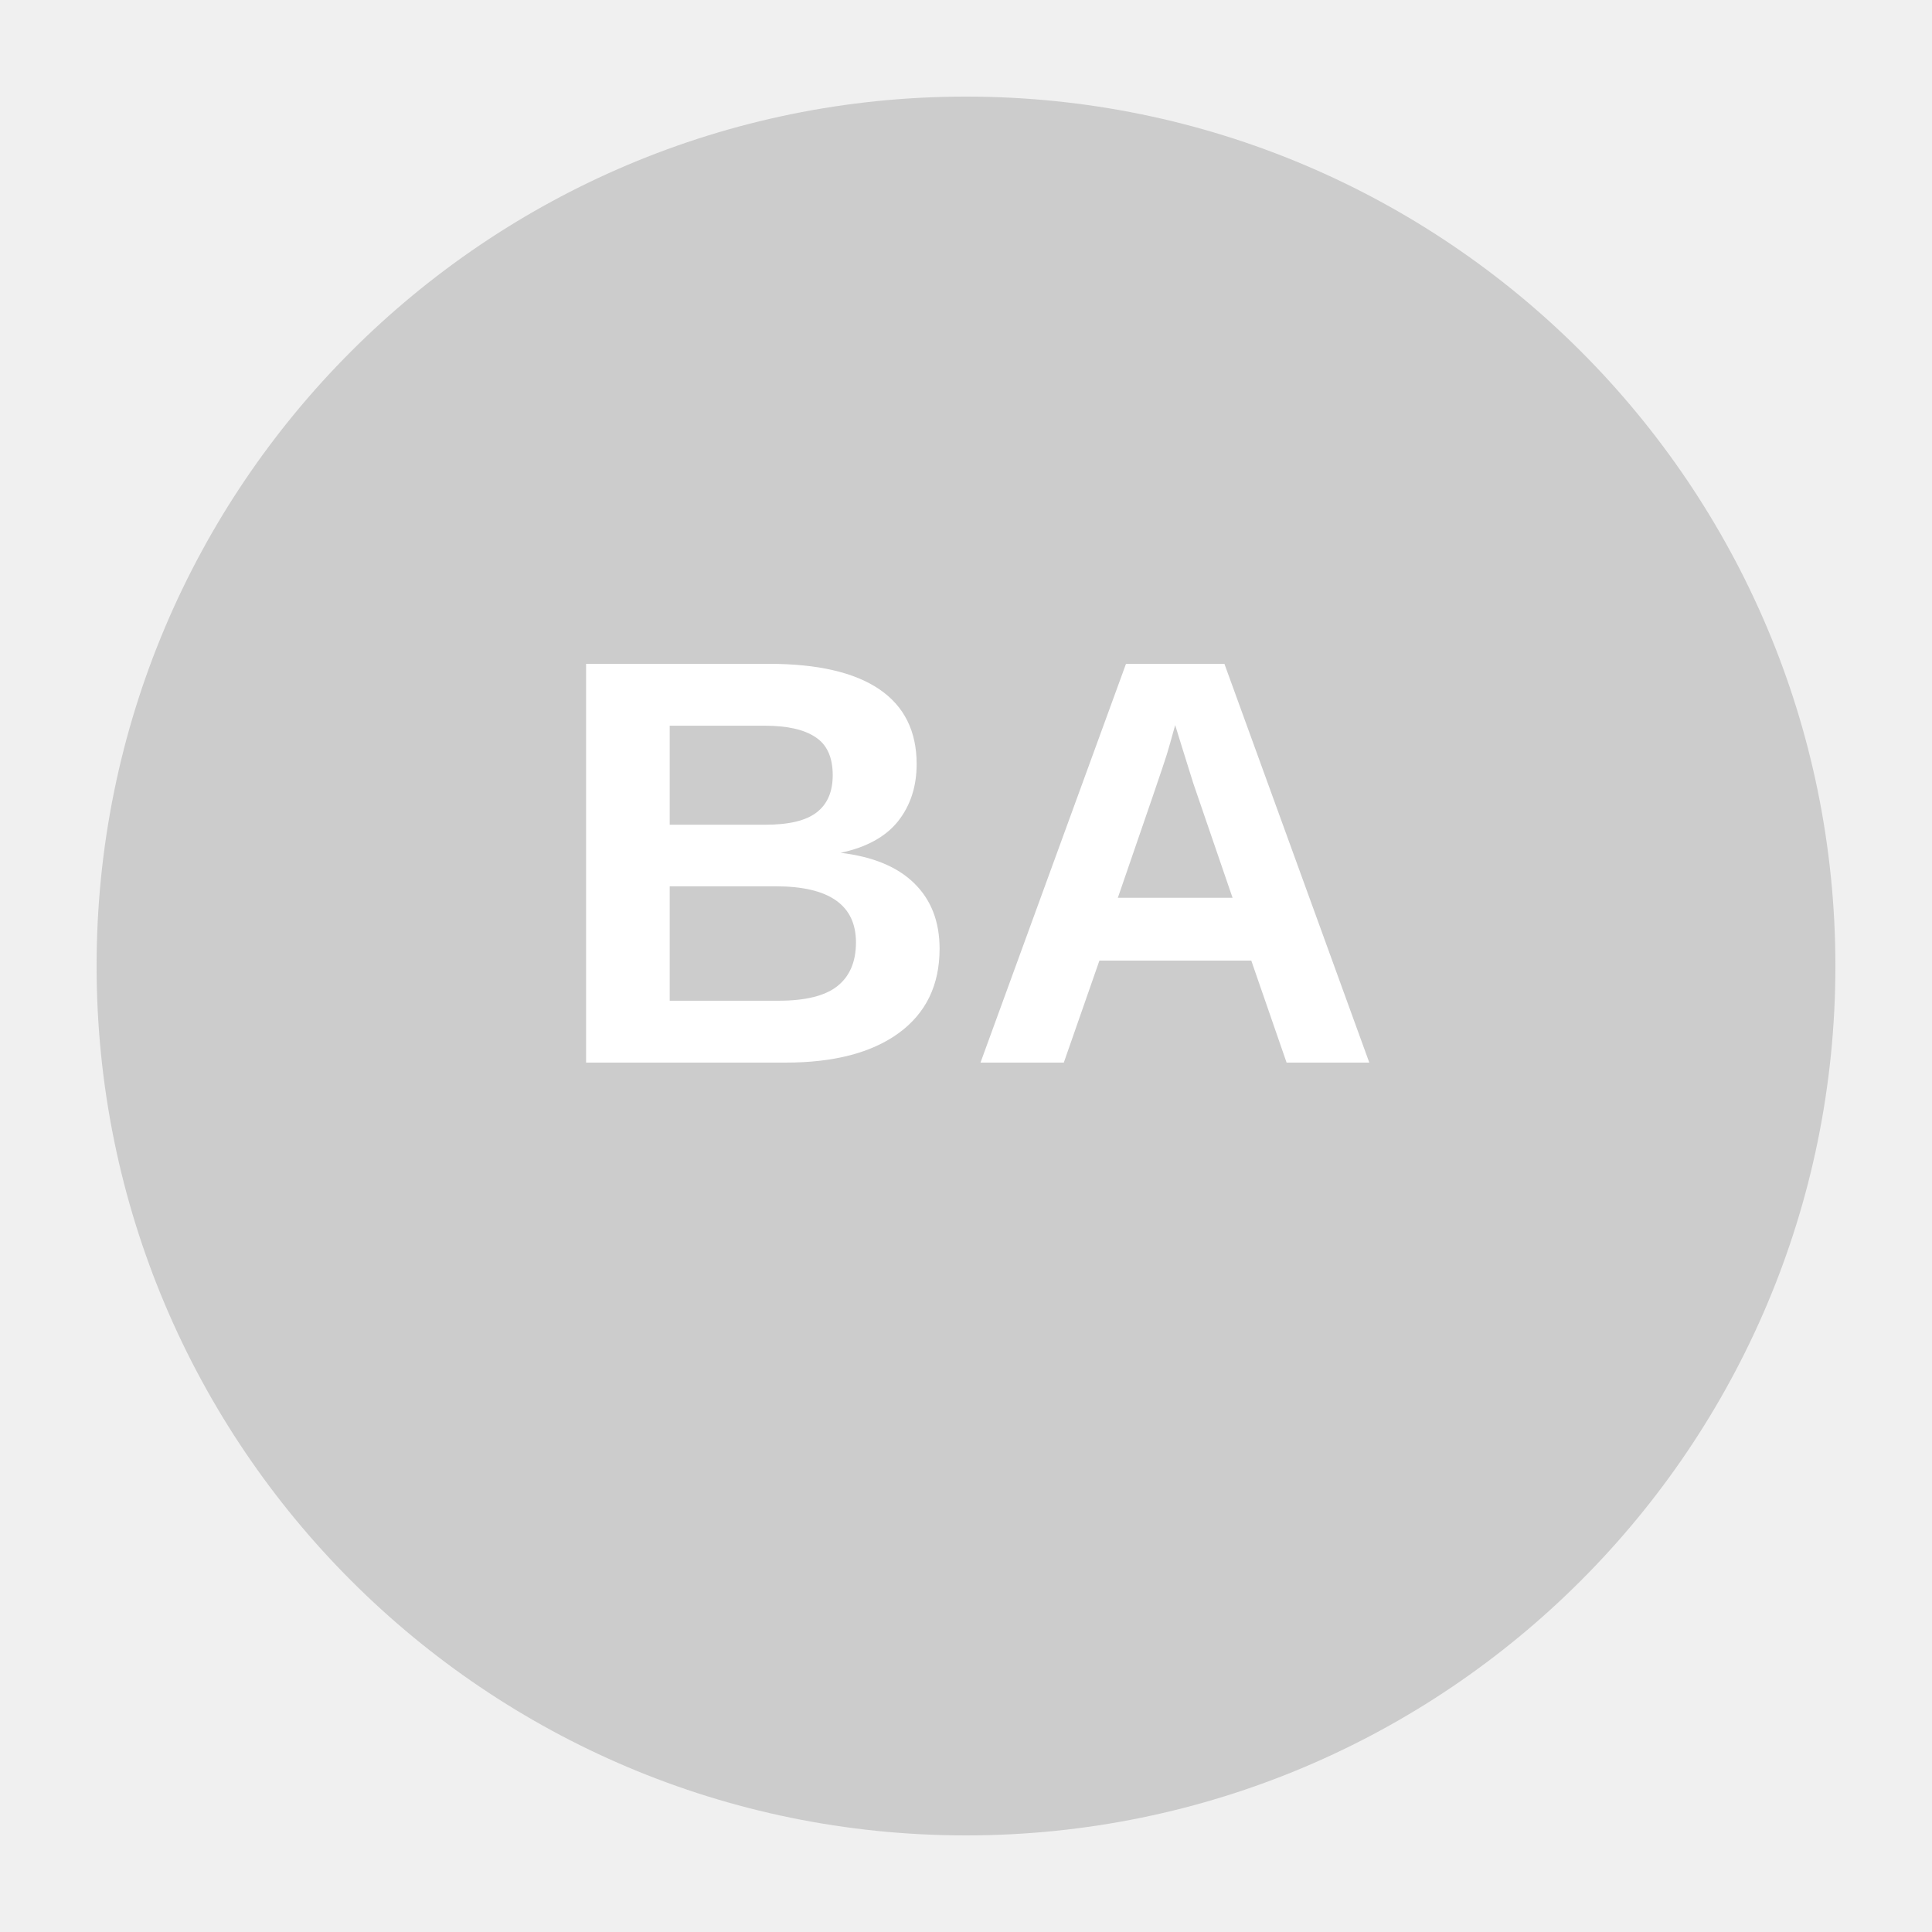
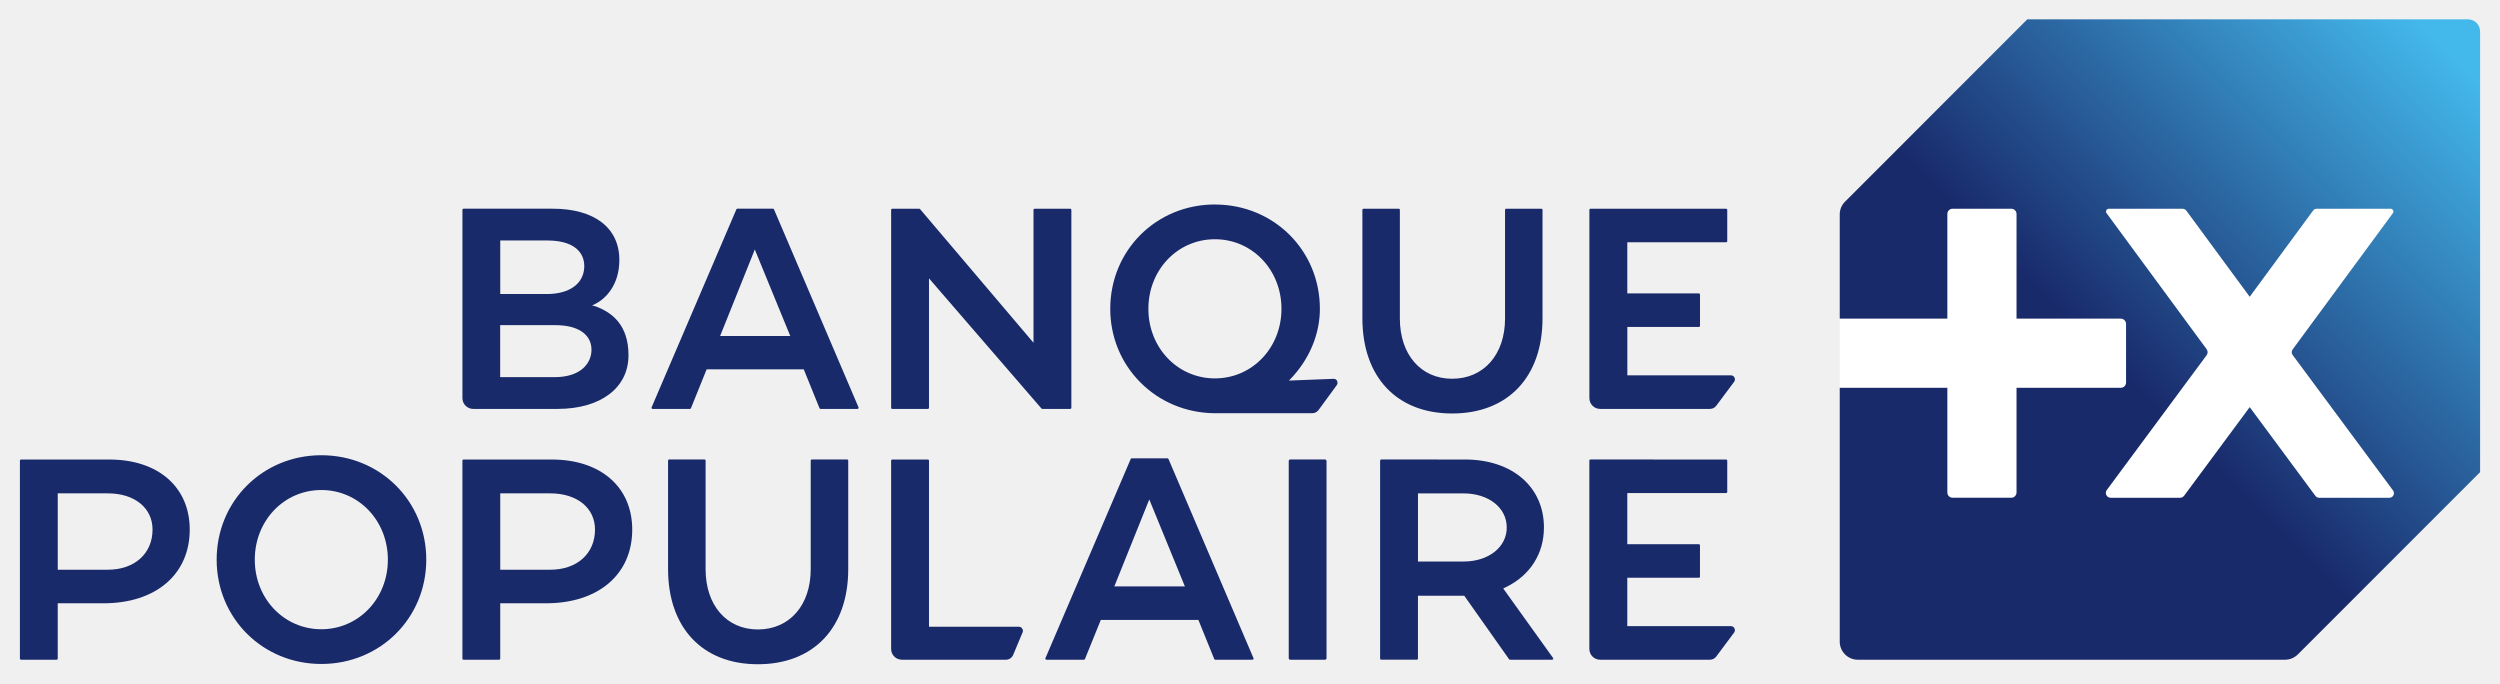
- <svg xmlns="http://www.w3.org/2000/svg" viewBox="0 0 100 100">
-   <circle cx="50" cy="50" r="45" fill="#ccc" />
-   <text x="50" y="55" text-anchor="middle" fill="white" font-family="Arial" font-weight="bold" font-size="30">BA</text>
+ <svg xmlns="http://www.w3.org/2000/svg" id="svg4614" version="1.1" width="1024" height="280" viewBox="-1.148 -1.148 148.227 40.549">
+   <defs id="defs4611">
+     <linearGradient id="linearGradient1429" spreadMethod="pad" gradientTransform="matrix(-37.62324,37.63059,37.63059,37.62324,146.0525,-0.12476)" gradientUnits="userSpaceOnUse" y2="0" x2="1" y1="0" x1="0">
+       <stop id="stop1419" offset="0" style="stop-opacity:1;stop-color:#43b8eb" />
+       <stop id="stop1421" offset="0.05" style="stop-opacity:1;stop-color:#43b8eb" />
+       <stop id="stop1423" offset="0.566" style="stop-opacity:1;stop-color:#192a6b" />
+       <stop id="stop1425" offset="0.75" style="stop-opacity:1;stop-color:#192a6b" />
+       <stop id="stop1427" offset="1" style="stop-opacity:1;stop-color:#192a6b" />
+     </linearGradient>
+   </defs>
+   <path id="path1265" d="m 70.885,10.981 c -3.48,0 -6.209,2.719 -6.209,6.189 0,1.657 0.635,3.208 1.787,4.365 1.151,1.157 2.704,1.807 4.375,1.828 h 5.822 c 0.145,0 0.284,-0.071 0.371,-0.189 l 1.084,-1.48 c 0.031,-0.043 0.041,-0.085 0.041,-0.133 0,-0.14 -0.097,-0.246 -0.238,-0.238 -0.003,0 -2.641,0.104 -2.641,0.104 l 0.254,-0.271 c 1.019,-1.143 1.58,-2.559 1.58,-3.984 0,-3.471 -2.736,-6.189 -6.227,-6.189 z m -28.324,0.248 c -0.028,0 -0.052,0.017 -0.062,0.041 l -5.029,11.744 c -0.009,0.02 -0.006,0.046 0.006,0.064 0.013,0.019 0.032,0.031 0.055,0.031 h 2.209 c 0.028,0 0.054,-0.019 0.064,-0.043 l 0.93,-2.305 h 5.762 l 0.934,2.305 c 0.009,0.024 0.036,0.043 0.062,0.043 h 2.189 c 0.023,0 0.043,-0.013 0.055,-0.031 0.013,-0.019 0.016,-0.044 0.008,-0.064 L 44.729,11.27 c -0.011,-0.024 -0.034,-0.041 -0.06,-0.041 z m -16.246,0.002 c -0.037,0 -0.066,0.03 -0.066,0.068 V 22.469 c 0,0.352 0.287,0.639 0.641,0.639 h 5 c 2.557,0 4.209,-1.247 4.209,-3.182 0,-1.801 -0.97,-2.54 -1.957,-2.904 l -0.201,-0.051 0.18,-0.088 c 0.643,-0.32 1.436,-1.139 1.436,-2.613 0,-1.903 -1.478,-3.039 -3.957,-3.039 z m 25.432,0.002 c -0.037,0 -0.068,0.029 -0.068,0.064 v 11.744 c 0,0.036 0.031,0.068 0.068,0.068 h 2.109 c 0.036,0 0.068,-0.032 0.068,-0.068 v -7.678 l 6.674,7.723 c 0.013,0.015 0.031,0.023 0.051,0.023 h 1.652 c 0.036,0 0.068,-0.032 0.068,-0.068 V 11.297 c 0,-0.036 -0.032,-0.064 -0.068,-0.064 H 60.191 c -0.037,0 -0.068,0.029 -0.068,0.064 v 7.885 L 53.395,11.256 c -0.012,-0.017 -0.031,-0.023 -0.053,-0.023 z m 27.953,0 c -0.039,0 -0.068,0.03 -0.068,0.064 v 6.434 c 0,3.484 2.04,5.648 5.324,5.648 3.307,0 5.361,-2.164 5.361,-5.648 v -6.434 c 0,-0.035 -0.027,-0.064 -0.065,-0.064 h -2.092 c -0.035,0 -0.066,0.03 -0.066,0.064 v 6.449 c 0,2.136 -1.261,3.572 -3.139,3.572 -1.856,0 -3.1,-1.436 -3.1,-3.572 v -6.449 c 0,-0.035 -0.03,-0.064 -0.066,-0.064 z m 13.463,0 c -0.036,0 -0.066,0.029 -0.066,0.066 V 22.469 c 0,0.352 0.286,0.639 0.641,0.639 h 6.51 c 0.147,0 0.286,-0.069 0.375,-0.188 l 1.062,-1.424 c 0.028,-0.039 0.045,-0.087 0.045,-0.141 0,-0.132 -0.104,-0.238 -0.236,-0.238 h -6.146 v -2.871 h 4.244 c 0.039,0 0.066,-0.029 0.066,-0.066 v -1.857 c 0,-0.037 -0.028,-0.066 -0.066,-0.066 H 95.346 V 13.223 h 5.861 c 0.037,0 0.068,-0.029 0.068,-0.066 v -1.857 c 0,-0.036 -0.031,-0.066 -0.068,-0.066 z M 70.885,13.043 c 2.213,0 3.947,1.814 3.947,4.127 0,2.313 -1.734,4.127 -3.947,4.127 -2.213,0 -3.947,-1.814 -3.947,-4.127 0,-2.313 1.734,-4.127 3.947,-4.127 z m -42.393,0.072 h 2.766 c 2.001,0 2.219,1.058 2.219,1.516 0,1.024 -0.851,1.662 -2.219,1.662 h -2.766 z m 15.1,0.537 2.104,5.131 h -4.162 z m -15.104,4.488 h 3.287 c 1.332,0 2.129,0.546 2.129,1.459 0,0.752 -0.576,1.625 -2.201,1.625 h -3.215 z m -10.609,7.715 c -3.48,0 -6.209,2.721 -6.209,6.193 0,3.471 2.729,6.189 6.209,6.189 3.491,0 6.225,-2.719 6.225,-6.189 0,-3.472 -2.734,-6.193 -6.225,-6.193 z m 48.07,0.184 c -0.028,0 -0.051,0.014 -0.06,0.041 l -5.057,11.811 c -0.009,0.023 -0.007,0.044 0.004,0.065 0.012,0.019 0.032,0.029 0.055,0.029 h 2.223 c 0.028,0 0.053,-0.016 0.062,-0.043 l 0.938,-2.316 h 5.791 l 0.939,2.316 c 0.009,0.027 0.037,0.043 0.062,0.043 h 2.205 c 0.021,0 0.045,-0.011 0.057,-0.029 0.011,-0.02 0.013,-0.042 0.004,-0.065 L 68.131,26.08 c -0.011,-0.027 -0.036,-0.041 -0.062,-0.041 z m -27.436,0.068 c -0.037,0 -0.066,0.033 -0.066,0.07 v 6.43 c 0,3.484 2.041,5.646 5.326,5.646 3.308,0 5.361,-2.162 5.361,-5.646 v -6.43 c 0,-0.037 -0.029,-0.07 -0.066,-0.07 h -2.092 c -0.037,0 -0.068,0.033 -0.068,0.07 v 6.445 c 0,2.135 -1.259,3.568 -3.135,3.568 -1.853,0 -3.1,-1.434 -3.1,-3.568 v -6.445 c 0,-0.037 -0.031,-0.07 -0.068,-0.07 z m 36.838,0 c -0.049,0 -0.088,0.043 -0.088,0.092 v 11.697 c 0,0.048 0.039,0.088 0.088,0.088 h 2.066 c 0.048,0 0.088,-0.04 0.088,-0.088 v -11.697 c 0,-0.049 -0.04,-0.092 -0.088,-0.092 z m 5.402,0 c -0.037,0 -0.07,0.034 -0.07,0.07 v 11.74 c 0,0.037 0.033,0.066 0.07,0.066 h 2.107 c 0.037,0 0.068,-0.029 0.068,-0.066 V 34.188 h 2.746 l 2.66,3.768 c 0.012,0.019 0.034,0.029 0.057,0.029 h 2.496 c 0.024,0 0.047,-0.014 0.059,-0.037 0.009,-0.023 0.011,-0.048 -0.004,-0.068 l -2.955,-4.121 0.191,-0.094 c 1.413,-0.696 2.223,-1.981 2.223,-3.523 0,-2.411 -1.88,-4.033 -4.678,-4.033 z m 12.408,0 c -0.036,0 -0.066,0.028 -0.066,0.066 V 37.346 c 0,0.352 0.286,0.639 0.641,0.639 h 6.51 c 0.147,0 0.286,-0.07 0.375,-0.188 l 1.062,-1.424 c 0.028,-0.039 0.045,-0.087 0.045,-0.141 0,-0.132 -0.104,-0.238 -0.236,-0.238 h -6.146 v -2.871 h 4.244 c 0.039,0 0.066,-0.029 0.066,-0.066 v -1.857 c 0,-0.037 -0.028,-0.066 -0.066,-0.066 h -4.244 v -3.035 h 5.861 c 0.037,0 0.068,-0.029 0.068,-0.066 v -1.857 c 0,-0.036 -0.031,-0.066 -0.068,-0.066 z M 0.068,26.11 C 0.031,26.11 0,26.141 0,26.178 v 11.74 c 0,0.037 0.031,0.066 0.068,0.066 h 2.109 c 0.037,0 0.066,-0.029 0.066,-0.066 v -3.281 h 2.719 c 3.104,0 5.111,-1.716 5.111,-4.371 0,-2.524 -1.872,-4.156 -4.768,-4.156 z m 26.246,0 c -0.037,0 -0.066,0.031 -0.066,0.068 v 11.74 c 0,0.037 0.029,0.066 0.066,0.066 h 2.109 c 0.037,0 0.068,-0.029 0.068,-0.066 v -3.281 h 2.721 c 3.103,0 5.109,-1.716 5.109,-4.371 0,-2.524 -1.872,-4.156 -4.768,-4.156 z m 25.432,0 c -0.036,0 -0.068,0.031 -0.068,0.068 V 37.346 c 0,0.351 0.286,0.637 0.637,0.639 h 6.18 c 0.188,-10e-4 0.349,-0.119 0.42,-0.283 l 0.564,-1.344 c 0.012,-0.028 0.016,-0.058 0.016,-0.09 0,-0.131 -0.106,-0.238 -0.236,-0.238 H 53.924 v -9.852 c 0,-0.037 -0.031,-0.068 -0.068,-0.068 z m -33.867,1.809 c 2.213,0 3.947,1.816 3.947,4.131 0,2.313 -1.734,4.127 -3.947,4.127 -2.213,0 -3.947,-1.814 -3.947,-4.127 0,-2.315 1.734,-4.131 3.947,-4.131 z M 2.244,28.117 h 2.973 c 1.585,0 2.65,0.863 2.65,2.148 0,1.424 -1.065,2.381 -2.65,2.381 H 2.244 Z m 26.248,0 h 2.971 c 1.585,0 2.65,0.863 2.65,2.148 0,1.424 -1.065,2.381 -2.65,2.381 h -2.971 z m 54.438,0.002 h 2.703 c 1.487,0 2.562,0.849 2.562,2.021 0,1.169 -1.076,2.02 -2.562,2.02 h -2.703 z m -15.939,0.359 2.111,5.156 h -4.184 z" style="fill:#192a6b;fill-opacity:1;fill-rule:nonzero;stroke:none;stroke-width:1.333" />
+   <path id="path1405" style="fill:#ffffff;fill-opacity:1;fill-rule:nonzero;stroke:none;stroke-width:1.333" d="m 140.553,28.378 h -4.172 c -0.085,0 -0.164,-0.04 -0.215,-0.108 l -3.9,-5.267 -3.893,5.257 c -0.055,0.073 -0.14,0.117 -0.233,0.117 h -4.119 c -0.237,0 -0.373,-0.271 -0.232,-0.461 l 5.924,-8 c 0.076,-0.103 0.076,-0.241 0.001,-0.344 l -5.939,-8.073 c -0.083,-0.111 -0.003,-0.268 0.135,-0.268 h 4.368 c 0.092,0 0.179,0.044 0.233,0.119 l 3.755,5.104 3.76,-5.113 c 0.052,-0.068 0.132,-0.109 0.217,-0.109 h 4.379 c 0.137,0 0.217,0.157 0.133,0.268 l -5.948,8.087 c -0.068,0.096 -0.068,0.224 10e-4,0.319 l 5.96,8.045 c 0.131,0.179 0.004,0.428 -0.216,0.428 M 107.947,17.752 h 6.383 v -6.208 c 0,-0.172 0.14,-0.311 0.312,-0.311 h 3.48 c 0.173,0 0.313,0.139 0.313,0.311 v 6.208 h 6.183 c 0.172,0 0.312,0.14 0.312,0.312 v 3.48 c 0,0.173 -0.14,0.313 -0.312,0.313 h -6.183 v 6.207 c 0,0.175 -0.14,0.313 -0.313,0.313 h -3.48 c -0.172,0 -0.312,-0.139 -0.312,-0.313 V 21.858 h -6.383 z" />
+   <path id="path1431" style="fill:url(#linearGradient1429);stroke:none;stroke-width:1.333" d="m 119.072,0 -10.809,10.812 c -0.203,0.2 -0.316,0.473 -0.316,0.757 v 0 6.183 h 6.383 v -6.208 c 0,-0.171 0.139,-0.312 0.313,-0.312 v 0 h 3.479 c 0.173,0 0.313,0.141 0.313,0.312 v 0 6.208 h 6.181 c 0.171,0 0.315,0.14 0.315,0.313 v 0 3.479 c 0,0.176 -0.144,0.313 -0.315,0.313 v 0 h -6.181 v 6.208 c 0,0.171 -0.14,0.313 -0.313,0.313 v 0 h -3.479 c -0.175,0 -0.313,-0.143 -0.313,-0.313 v 0 -6.208 h -6.383 v 15.053 c 0,0.593 0.481,1.075 1.073,1.075 v 0 h 25.343 c 0.284,0 0.557,-0.115 0.759,-0.316 v 0 L 145.932,26.856 V 0.719 C 145.932,0.323 145.611,0 145.215,0 v 0 z m 16.955,11.34 c 0.052,-0.068 0.132,-0.108 0.217,-0.108 v 0 h 4.379 c 0.137,0 0.216,0.156 0.136,0.265 v 0 l -5.949,8.087 c -0.069,0.096 -0.069,0.227 0,0.32 v 0 l 5.961,8.044 c 0.128,0.18 0.003,0.431 -0.219,0.431 v 0 h -4.171 c -0.085,0 -0.165,-0.041 -0.216,-0.108 v 0 l -3.899,-5.268 -3.892,5.257 c -0.056,0.073 -0.143,0.119 -0.232,0.119 v 0 h -4.123 c -0.236,0 -0.372,-0.271 -0.232,-0.461 v 0 l 5.925,-8 c 0.075,-0.104 0.075,-0.243 0.001,-0.347 v 0 l -5.939,-8.073 c -0.081,-0.109 -0.002,-0.265 0.135,-0.265 v 0 h 4.368 c 0.092,0 0.177,0.044 0.233,0.117 v 0 l 3.755,5.104 z" />
</svg>
